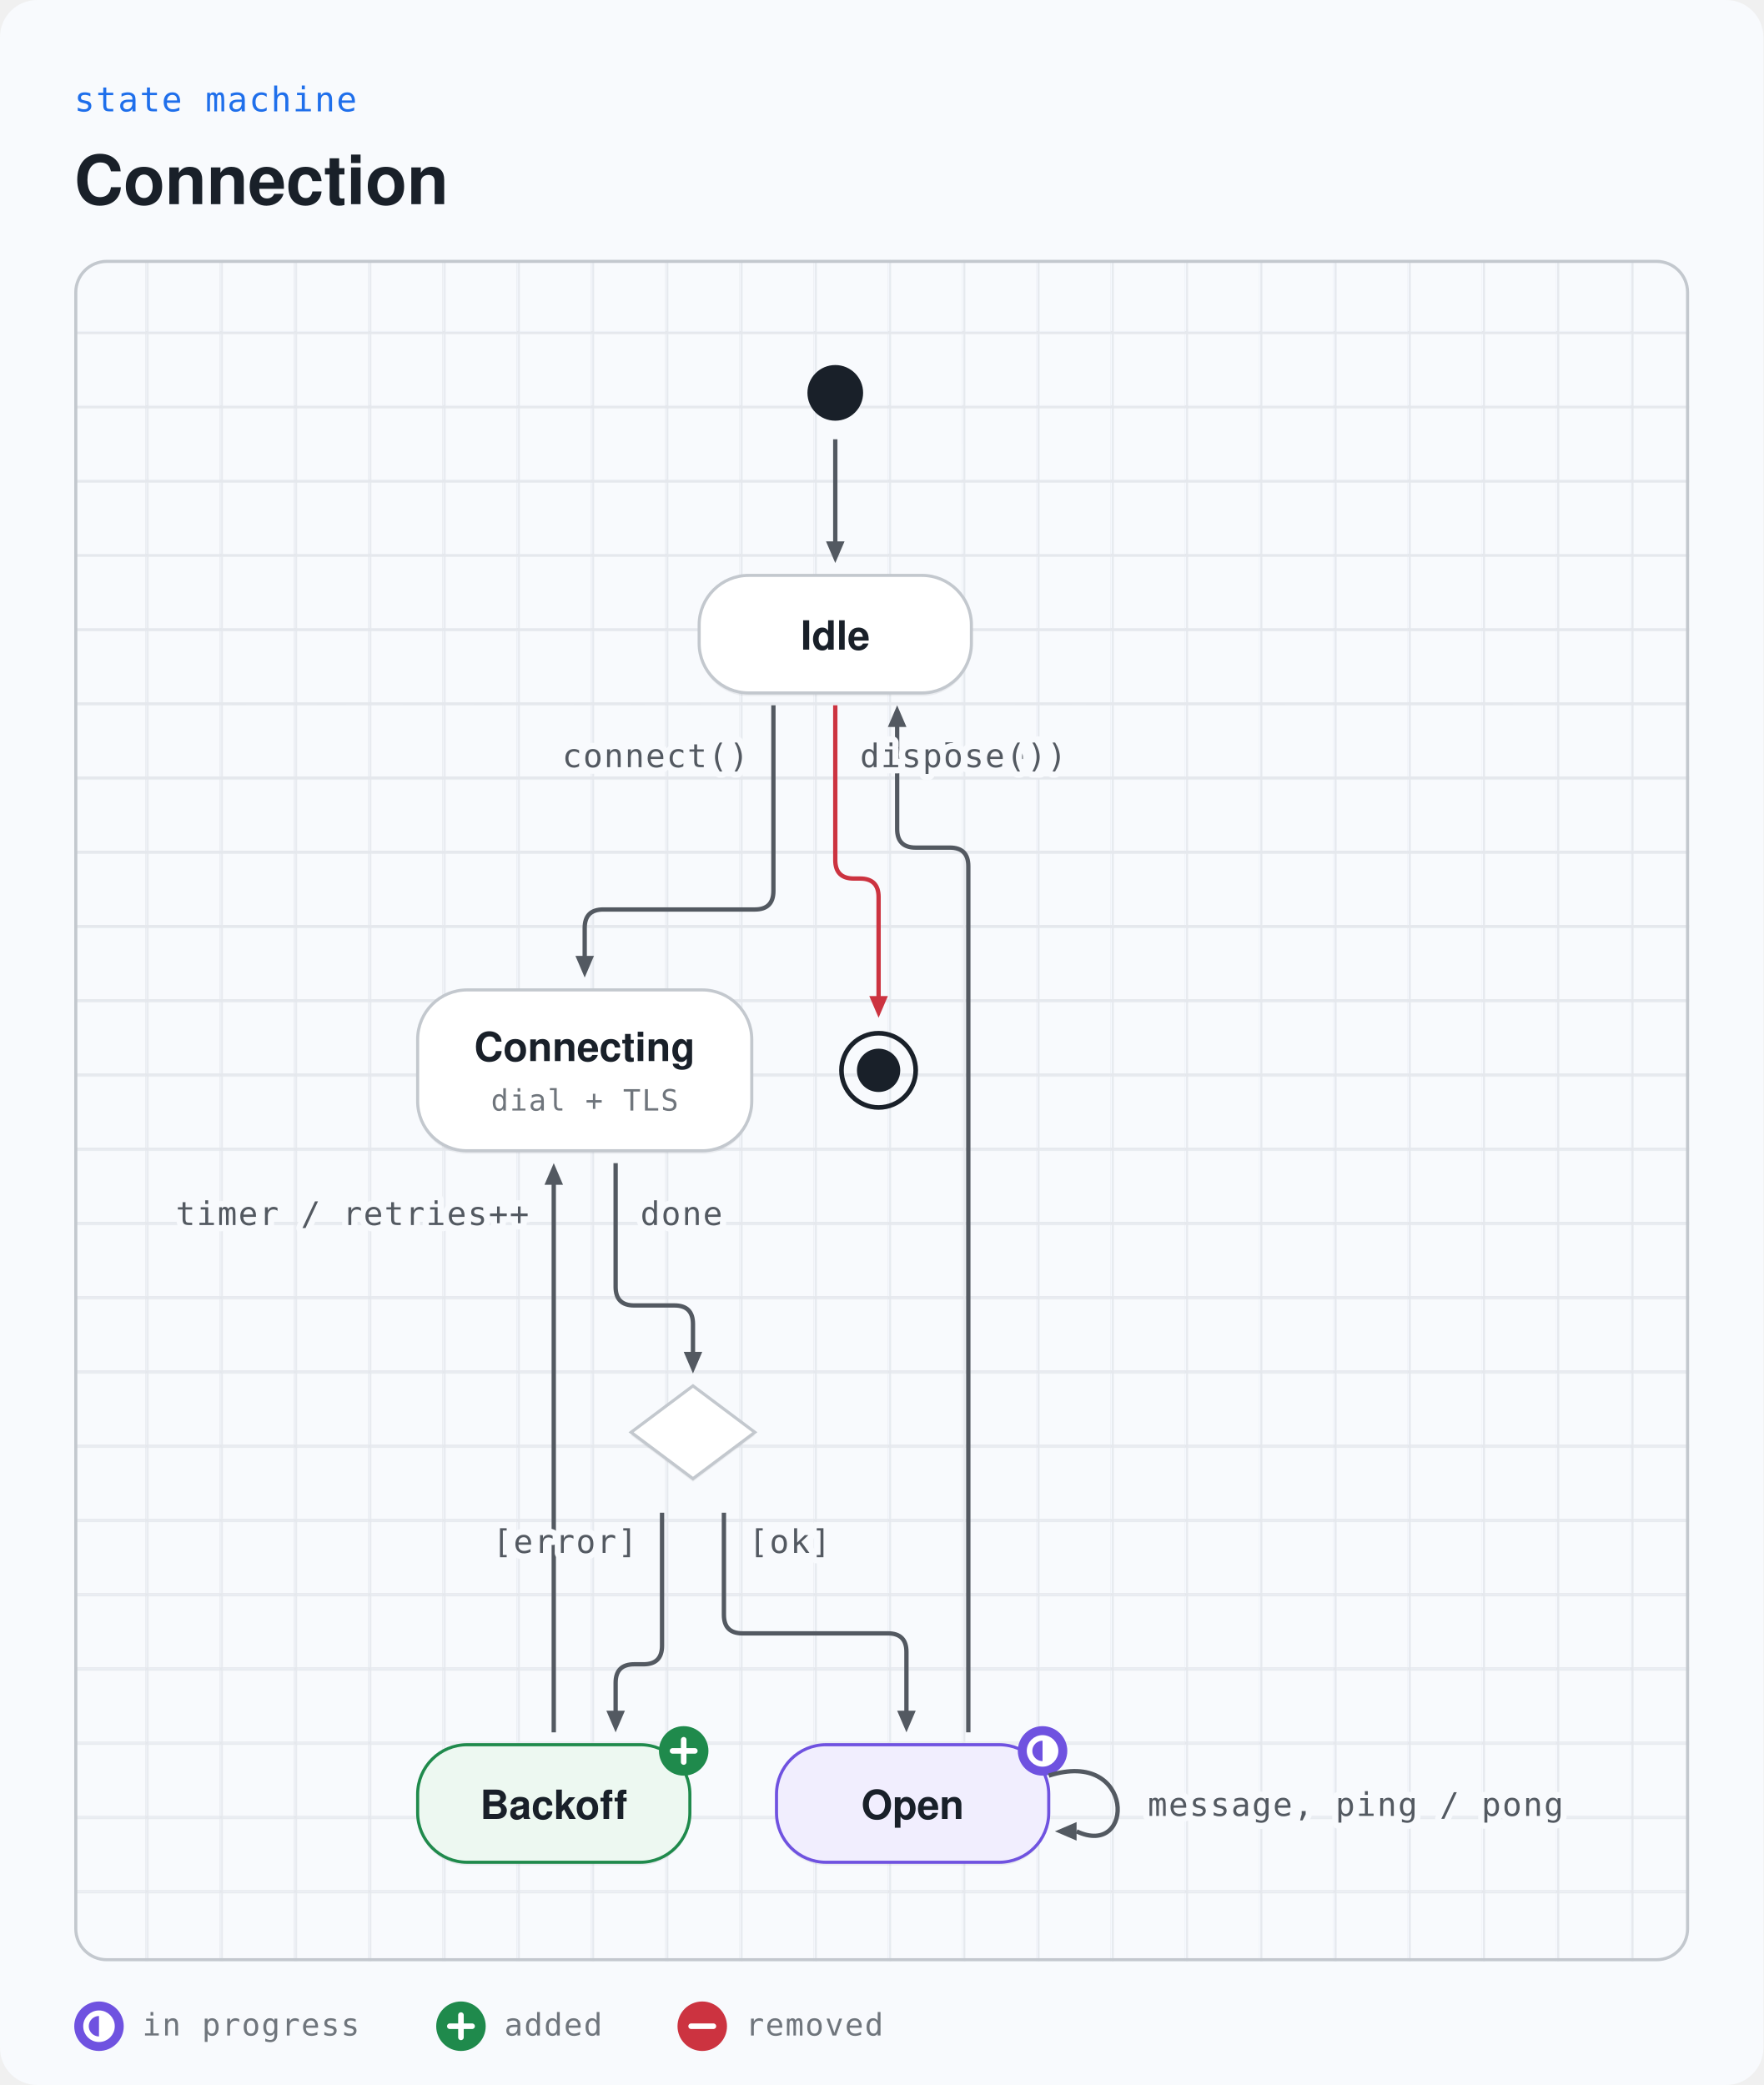
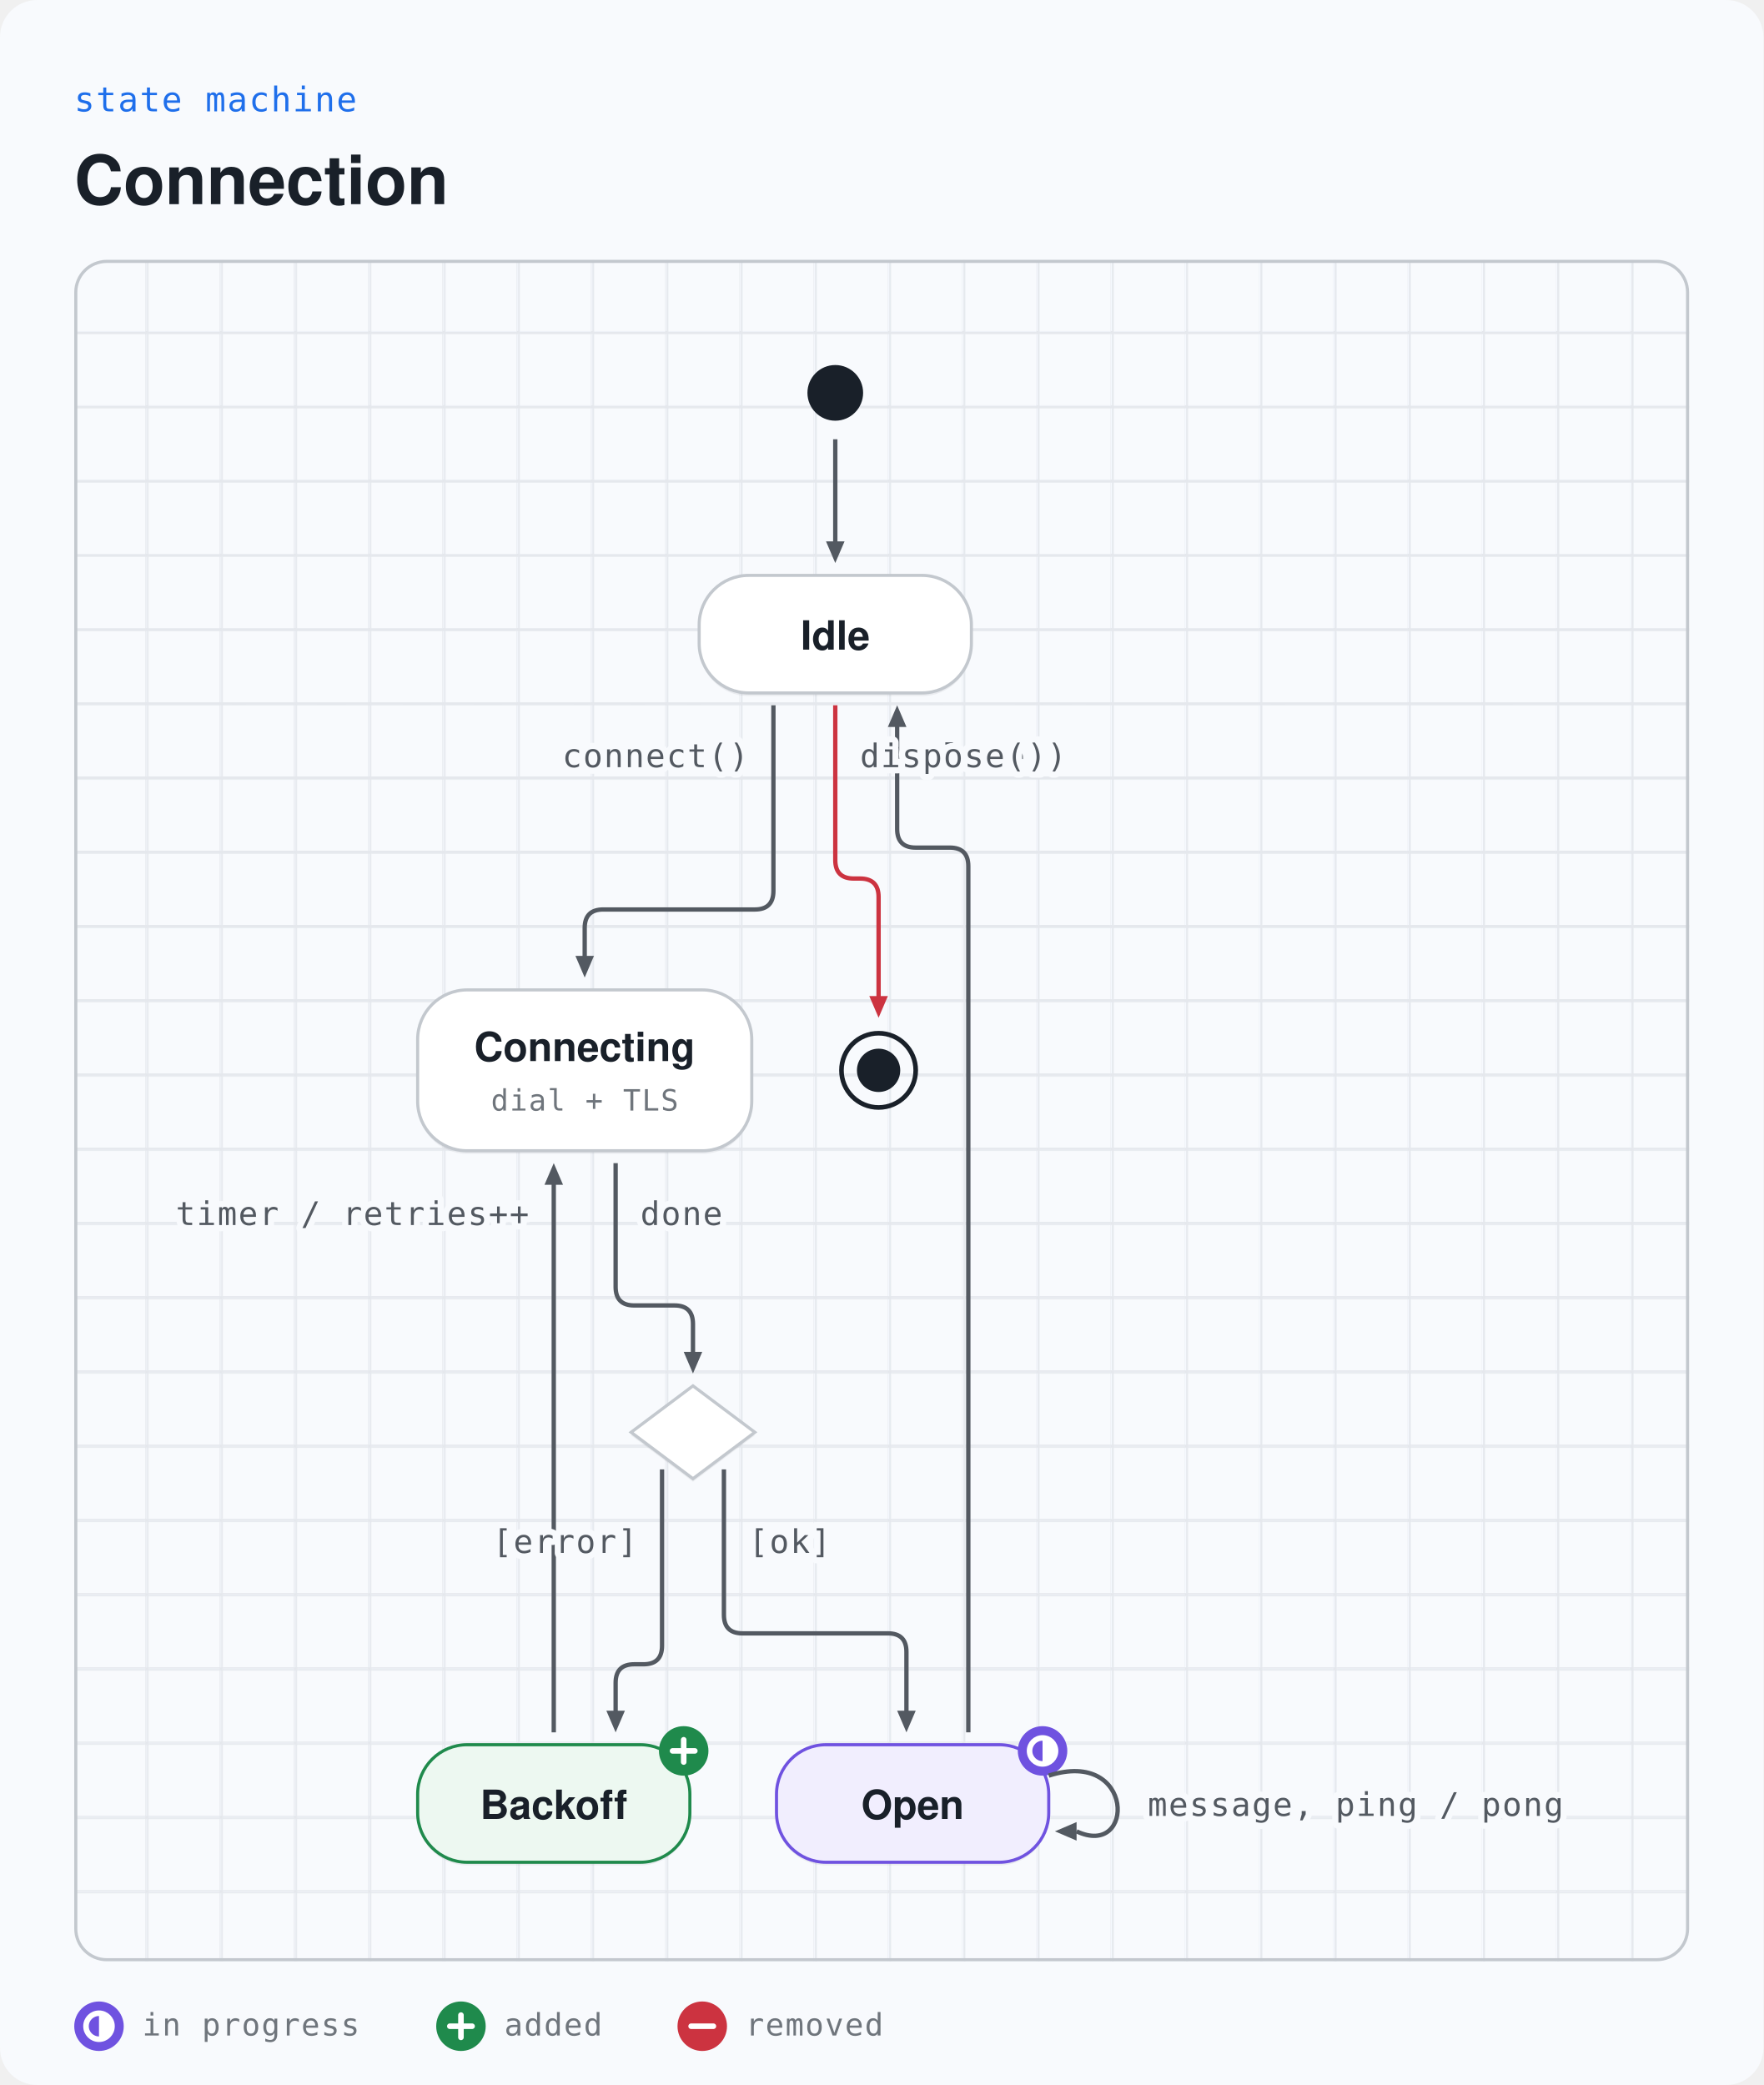
<svg xmlns="http://www.w3.org/2000/svg" width="570" height="674" viewBox="0 0 570 674" role="img" aria-label="Connection">
  <style>text{font-family:Geist,ui-sans-serif,system-ui,-apple-system,"Segoe UI",Helvetica,Arial,sans-serif;fill:#192029}.mo{font-family:"JetBrains Mono",ui-monospace,"SF Mono",Menlo,Consolas,monospace;letter-spacing:.04em}.pg{fill:#f8fafd}.gr{fill:none;stroke:#e5e8ed}.cv{fill:none;stroke:#c3c8ce}.kk{font-size:11px;fill:#1f6feb}.t{font-size:22px;font-weight:700}.lg{font-size:10px;fill:#6f757c}.g{fill:#e6f0fd;fill-opacity:.5;stroke:#1f6feb;stroke-opacity:.45;stroke-width:1.5}.gv{fill:#fbeadc;fill-opacity:.5;stroke:#dd7b2b;stroke-opacity:1}.gn{fill:none;stroke-dasharray:5 4}.gl{font-size:12px;font-weight:600;fill:#1f6feb}.glv{fill:#a64b00}.gp{fill:none}.sh{fill:#192029;fill-opacity:.06}.ti{fill:#fff;stroke:#c3c8ce}.td{fill:#1a2028;stroke:#1a2028}.x{stroke-dasharray:4 3}.ic{fill:none;stroke:#323841;stroke-width:1.5;stroke-linecap:round;stroke-linejoin:round}.nm{font-size:13px;font-weight:600;text-anchor:middle}.ro{font-size:9.5px;fill:#6f757c;text-anchor:middle}.vl{fill:#f8fafd;fill-opacity:.78}.cd{fill:#fff;stroke:#c3c8ce}.e{fill:none;stroke:#535961;stroke-width:1.4}.em{stroke:#1f6feb;stroke-width:1.6}.d{stroke-dasharray:4 5}.a{fill:#535961}.am{fill:#1f6feb}.el{font-size:10.5px;fill:#535961;text-anchor:middle;paint-order:stroke;stroke:#f8fafd;stroke-width:4px;stroke-linejoin:round}.lm{fill:#1f6feb}.ls{text-anchor:start}.ll{stroke:#c3c8ce;stroke-dasharray:3 4}.k{fill:none;stroke:#fff;stroke-width:1.8;stroke-linecap:round;stroke-linejoin:round}.kf{fill:#fff}.bq{fill:#fff;stroke:#c3c8ce;stroke-width:1.4}.bp{fill:#fff;stroke:#9aa1a9;stroke-width:1.4;stroke-dasharray:2.6 2.2}.ti.s1,.ti.s4,.cd.s1,.cd.s4,.e.s1,.e.s4,.g.s1,.g.s4{stroke:#1f8a4c;stroke-opacity:1}.cd.s1,.cd.s4{fill:#edf8f1}.a.s1,.a.s4,.b.s1,.b.s4{fill:#1f8a4c}.ti.s2,.cd.s2,.e.s2,.g.s2{stroke:#6f52e0;stroke-opacity:1}.cd.s2{fill:#f1eefe}.a.s2,.b.s2{fill:#6f52e0}.ti.s3,.cd.s3,.e.s3,.g.s3{stroke:#9aa1a9;stroke-opacity:1;stroke-dasharray:3 3}.a.s3{fill:#9aa1a9}.ti.s5,.cd.s5,.e.s5,.g.s5{stroke:#b06d08;stroke-opacity:1}.cd.s5{fill:#fdf4e3}.a.s5,.b.s5{fill:#b06d08}.ti.s6,.cd.s6,.e.s6,.g.s6{stroke:#cc3340;stroke-opacity:1}.cd.s6{fill:#fdeeee}.a.s6,.b.s6{fill:#cc3340}.ti.s1,.ti.s2,.ti.s4,.ti.s5,.ti.s6{stroke-width:1.5}.p3{fill:#6f757c}.p6{fill:#6f757c;text-decoration:line-through}.oa{stroke-dasharray:none}@media(prefers-color-scheme:dark){text{fill:#e8ebf1}.pg{fill:#0e1217}.gr{stroke:#1b2025}.cv{stroke:#3c434c}.kk,.gl{fill:#569fff}.lg,.ro,.p3,.p6{fill:#8a9098}.g{fill:#1a2a3f;fill-opacity:.35;stroke:#569fff;stroke-opacity:.5}.gv{fill:#2f2115;fill-opacity:.4;stroke:#e0843e;stroke-opacity:1}.gn{fill:none}.glv{fill:#f2a26a}.gp{fill:#fff}.vl{fill:#0e1217}.cd{fill:#161b21;stroke:#3c434c}.e{stroke:#a0a5ac}.em{stroke:#569fff}.a{fill:#a0a5ac}.am{fill:#569fff}.el{fill:#a0a5ac;stroke:#0e1217}.lm{fill:#569fff}.ll{stroke:#3c434c}.k{stroke:#0e1217}.kf{fill:#0e1217}.bq{fill:#161b21;stroke:#3c434c}.bp{fill:#161b21;stroke:#6c737c}.ti.s1,.ti.s4,.cd.s1,.cd.s4,.e.s1,.e.s4,.g.s1,.g.s4{stroke:#4cc27a}.cd.s1,.cd.s4{fill:#13281c}.a.s1,.a.s4,.b.s1,.b.s4{fill:#4cc27a}.ti.s2,.cd.s2,.e.s2,.g.s2{stroke:#a48cff}.cd.s2{fill:#211a3d}.a.s2,.b.s2{fill:#a48cff}.ti.s3,.cd.s3,.e.s3,.g.s3{stroke:#6c737c}.a.s3{fill:#6c737c}.ti.s5,.cd.s5,.e.s5,.g.s5{stroke:#dba13a}.cd.s5{fill:#2b2212}.a.s5,.b.s5{fill:#dba13a}.ti.s6,.cd.s6,.e.s6,.g.s6{stroke:#f0626c}.cd.s6{fill:#2e1618}.a.s6,.b.s6{fill:#f0626c}}.dt{fill:#192029}.ri{fill:none;stroke:#192029;stroke-width:1.5}.le{text-anchor:end}@media(prefers-color-scheme:dark){.dt{fill:#e8ebf1}.ri{stroke:#e8ebf1}}</style>
  <defs>
    <pattern id="gr" width="24" height="24" patternUnits="userSpaceOnUse" x="23" y="83">
      <path class="gr" d="M24 .5H.5V24" />
    </pattern>
    <g id="b2">
      <circle r="8" class="b s2" />
      <circle r="4.2" class="k" />
      <path class="kf" d="M0-4.2a4.2 4.2 0 0 1 0 8.4z" />
    </g>
    <g id="b4">
      <circle r="8" class="b s4" />
      <path class="k" d="M-3.6 0h7.2M0-3.6v7.2" />
    </g>
    <g id="b6">
      <circle r="8" class="b s6" />
      <path class="k" d="M-3.6 0h7.2" />
    </g>
  </defs>
  <rect class="pg" width="570" height="674" rx="12" />
  <text class="kk mo" x="24" y="36">state machine</text>
  <text class="t" x="24" y="66">Connection</text>
  <rect fill="url(#gr)" x="24" y="84" width="522" height="550" rx="10" />
  <rect class="cv" x="24.5" y="84.5" width="521" height="549" rx="10" />
  <path class="e" d="M270 142L270 177" />
  <path class="a" d="M270 182L267 175L273 175z" />
  <path class="e" d="M250 228L250 288Q250 294 244 294L195 294Q189 294 189 300L189 311" />
  <path class="a" d="M189 316L186 309L192 309z" />
  <path class="e" d="M199 376L199 416Q199 422 205 422L218 422Q224 422 224 428L224 439" />
  <path class="a" d="M224 444L221 437L227 437z" />
-   <path class="e" d="M234 489L234 522Q234 528 240 528L287 528Q293 528 293 534L293 555" />
+   <path class="e" d="M234 475L234 522Q234 528 240 528L287 528Q293 528 293 534L293 555" />
  <path class="a" d="M293 560L290 553L296 553z" />
-   <path class="e" d="M214 489L214 532Q214 538 208 538L205 538Q199 538 199 544L199 555" />
+   <path class="e" d="M214 475L214 532Q214 538 208 538L205 538Q199 538 199 544L199 555" />
  <path class="a" d="M199 560L196 553L202 553z" />
  <path class="e" d="M179 381L179 560" />
  <path class="a" d="M179 376L182 383L176 383z" />
  <path class="e" d="M290 233L290 268Q290 274 296 274L307 274Q313 274 313 280L313 560" />
  <path class="a" d="M290 228L293 235L287 235z" />
  <path class="e s6" d="M270 228L270 278Q270 284 276 284L278 284Q284 284 284 290L284 324" />
  <path class="a s6" d="M284 329L281 322L287 322z" />
  <circle class="dt" cx="270" cy="127" r="9" />
  <rect class="sh" x="226" y="187" width="88" height="38" rx="16" />
  <rect class="cd" x="226" y="186" width="88" height="38" rx="16" />
  <text class="nm" x="270" y="210">Idle</text>
  <rect class="sh" x="135" y="321" width="108" height="52" rx="16" />
  <rect class="cd" x="135" y="320" width="108" height="52" rx="16" />
  <text class="nm" x="189" y="343">Connecting</text>
  <text class="ro mo" x="189" y="359">dial + TLS</text>
  <path class="sh" transform="translate(0 1)" d="M224 448L244 463L224 478L204 463z" />
  <path class="cd" d="M224 448L244 463L224 478L204 463z" />
  <rect class="sh" x="251" y="565" width="88" height="38" rx="16" />
  <rect class="cd s2" x="251" y="564" width="88" height="38" rx="16" />
  <text class="nm" x="295" y="588">Open</text>
  <use href="#b2" x="337" y="566" />
  <path class="e" d="M339 574C367 565 367 601 348 592" />
  <path class="a" d="M341 592l7 -3v6z" />
  <text class="el ls mo" x="371" y="587">message, ping / pong</text>
  <rect class="sh" x="135" y="565" width="88" height="38" rx="16" />
  <rect class="cd s4" x="135" y="564" width="88" height="38" rx="16" />
  <text class="nm" x="179" y="588">Backoff</text>
  <use href="#b4" x="221" y="566" />
  <circle class="ri" cx="284" cy="346" r="12" />
  <circle class="dt" cx="284" cy="346" r="7" />
  <text class="el mo le" x="242" y="248">connect()</text>
  <text class="el mo ls" x="207" y="396">done</text>
  <text class="el mo ls" x="242" y="502">[ok]</text>
  <text class="el mo le" x="206" y="502">[error]</text>
  <text class="el mo le" x="171" y="396">timer / retries++</text>
  <text class="el mo ls" x="298" y="248">close()</text>
  <text class="el mo ls" x="278" y="248">dispose()</text>
  <use href="#b2" x="32" y="655" />
  <text class="lg mo" x="46" y="658">in progress</text>
  <use href="#b4" x="149" y="655" />
  <text class="lg mo" x="163" y="658">added</text>
  <use href="#b6" x="227" y="655" />
  <text class="lg mo" x="241" y="658">removed</text>
</svg>
